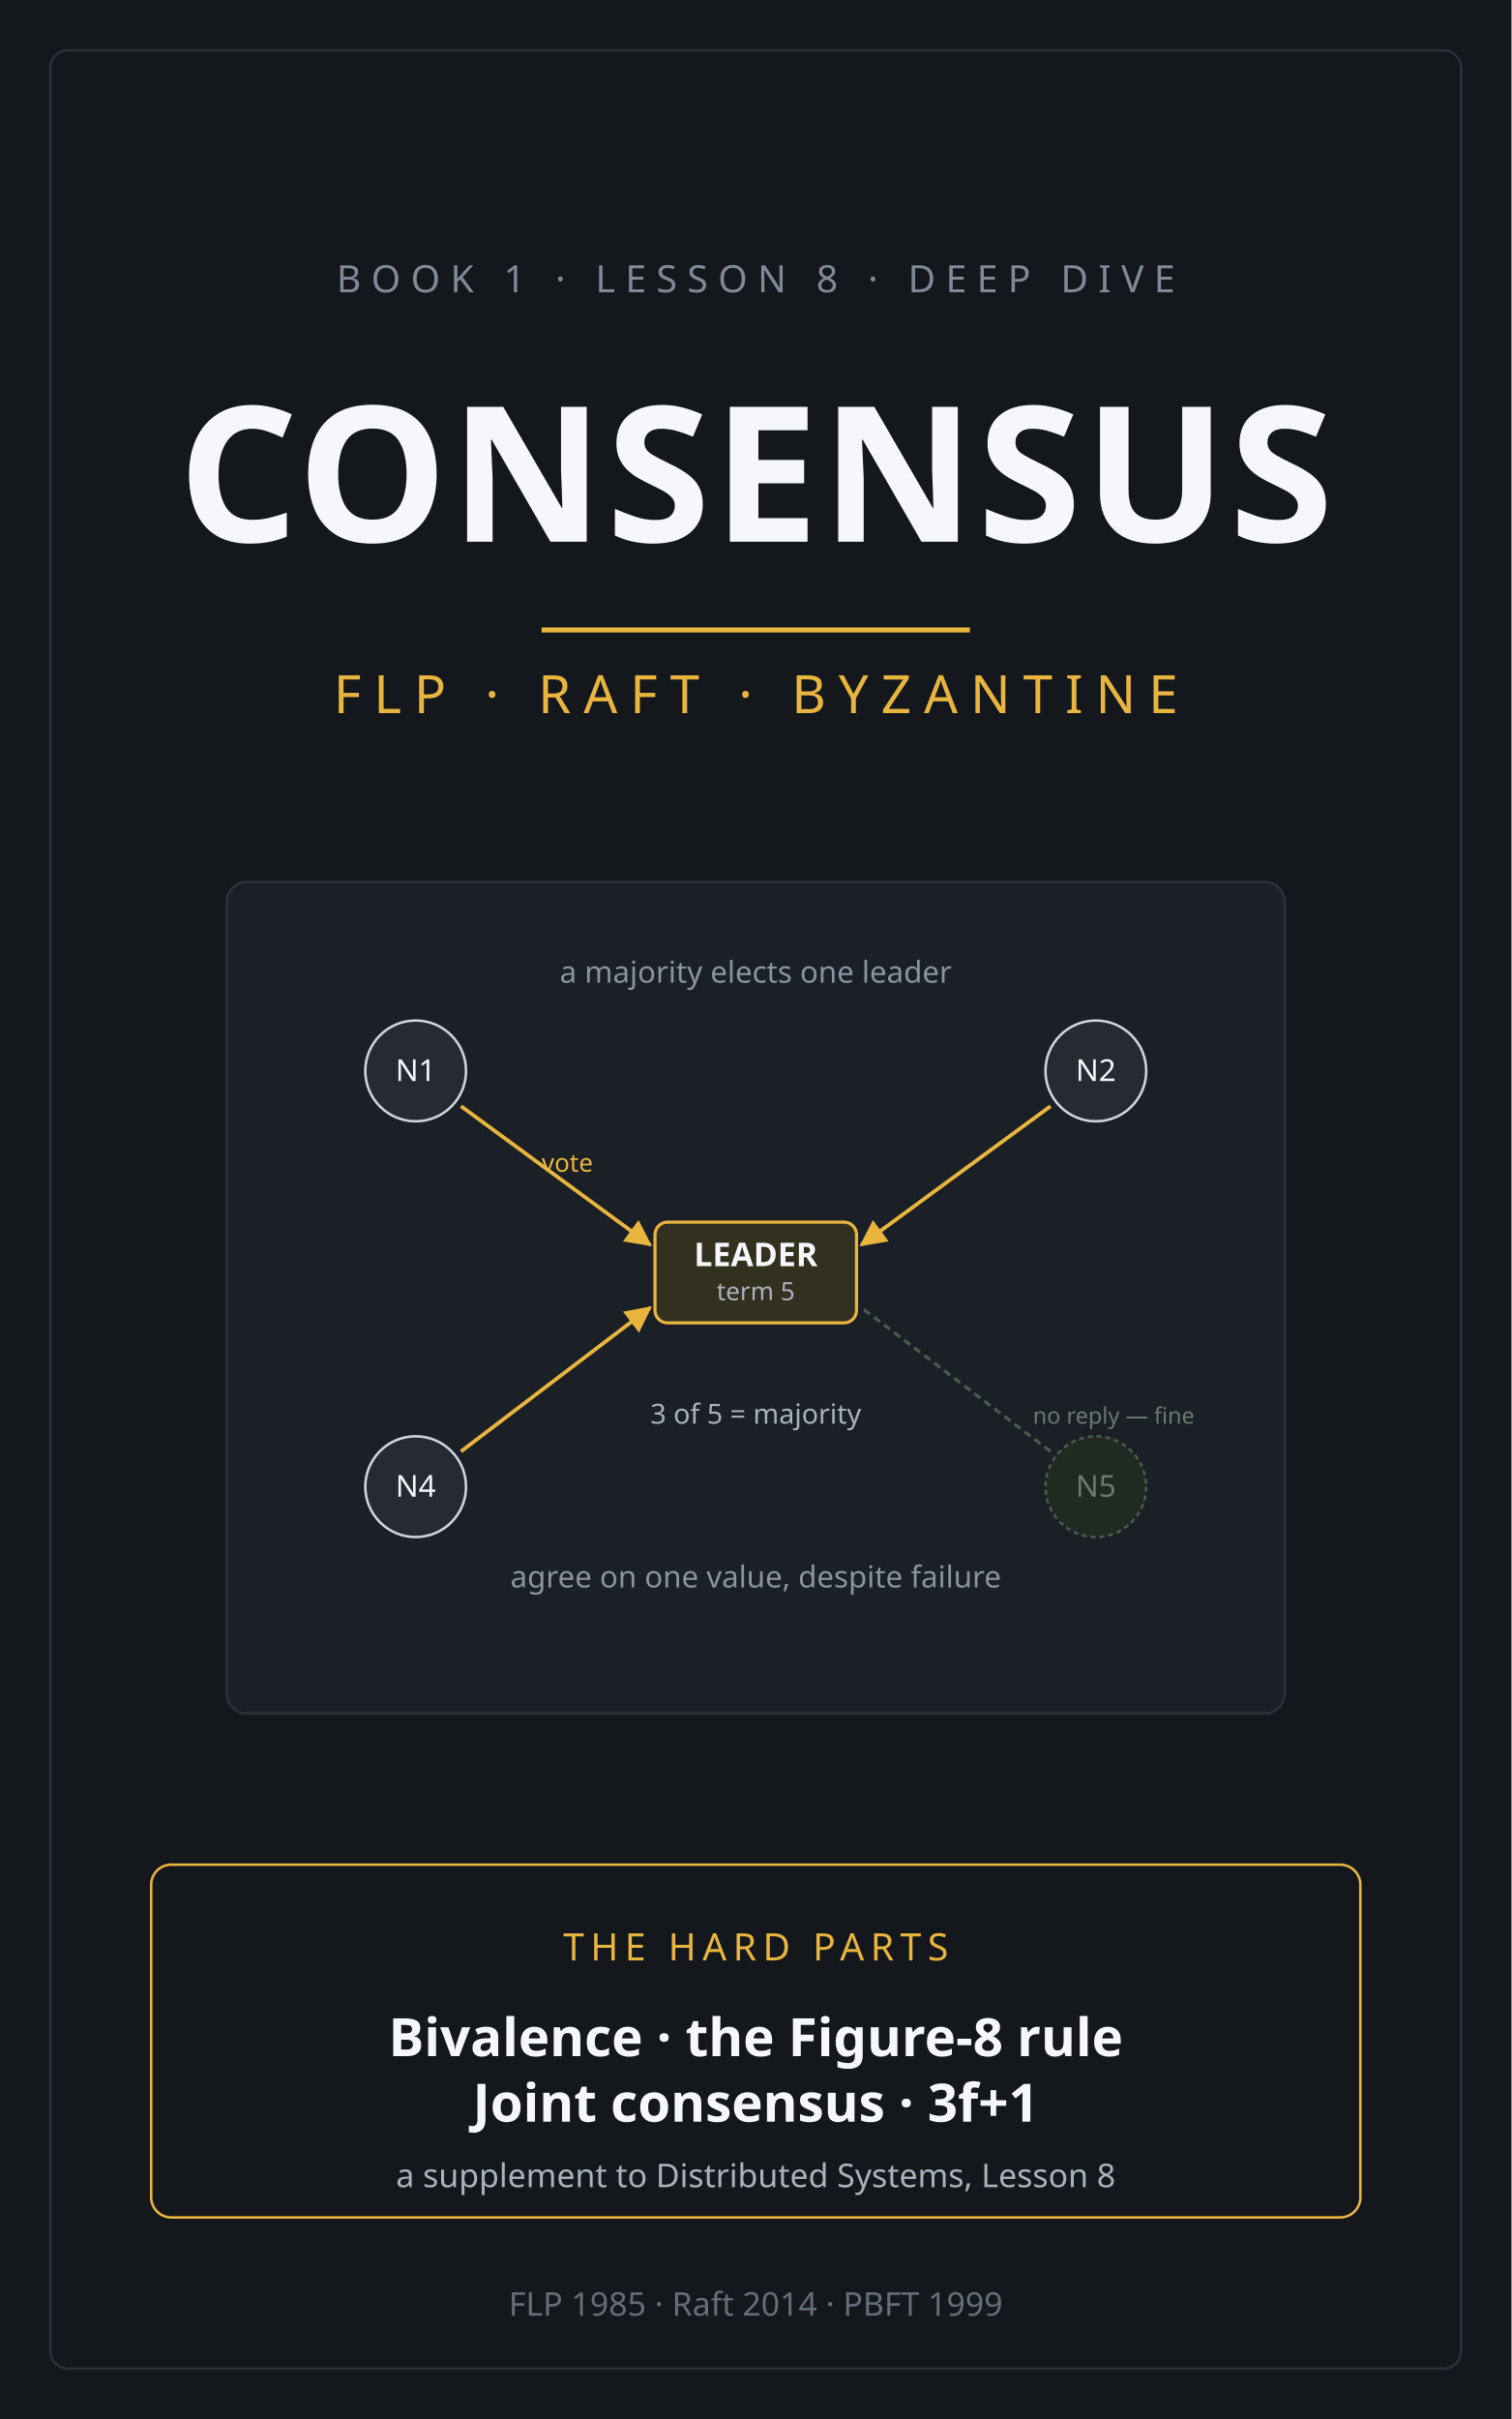
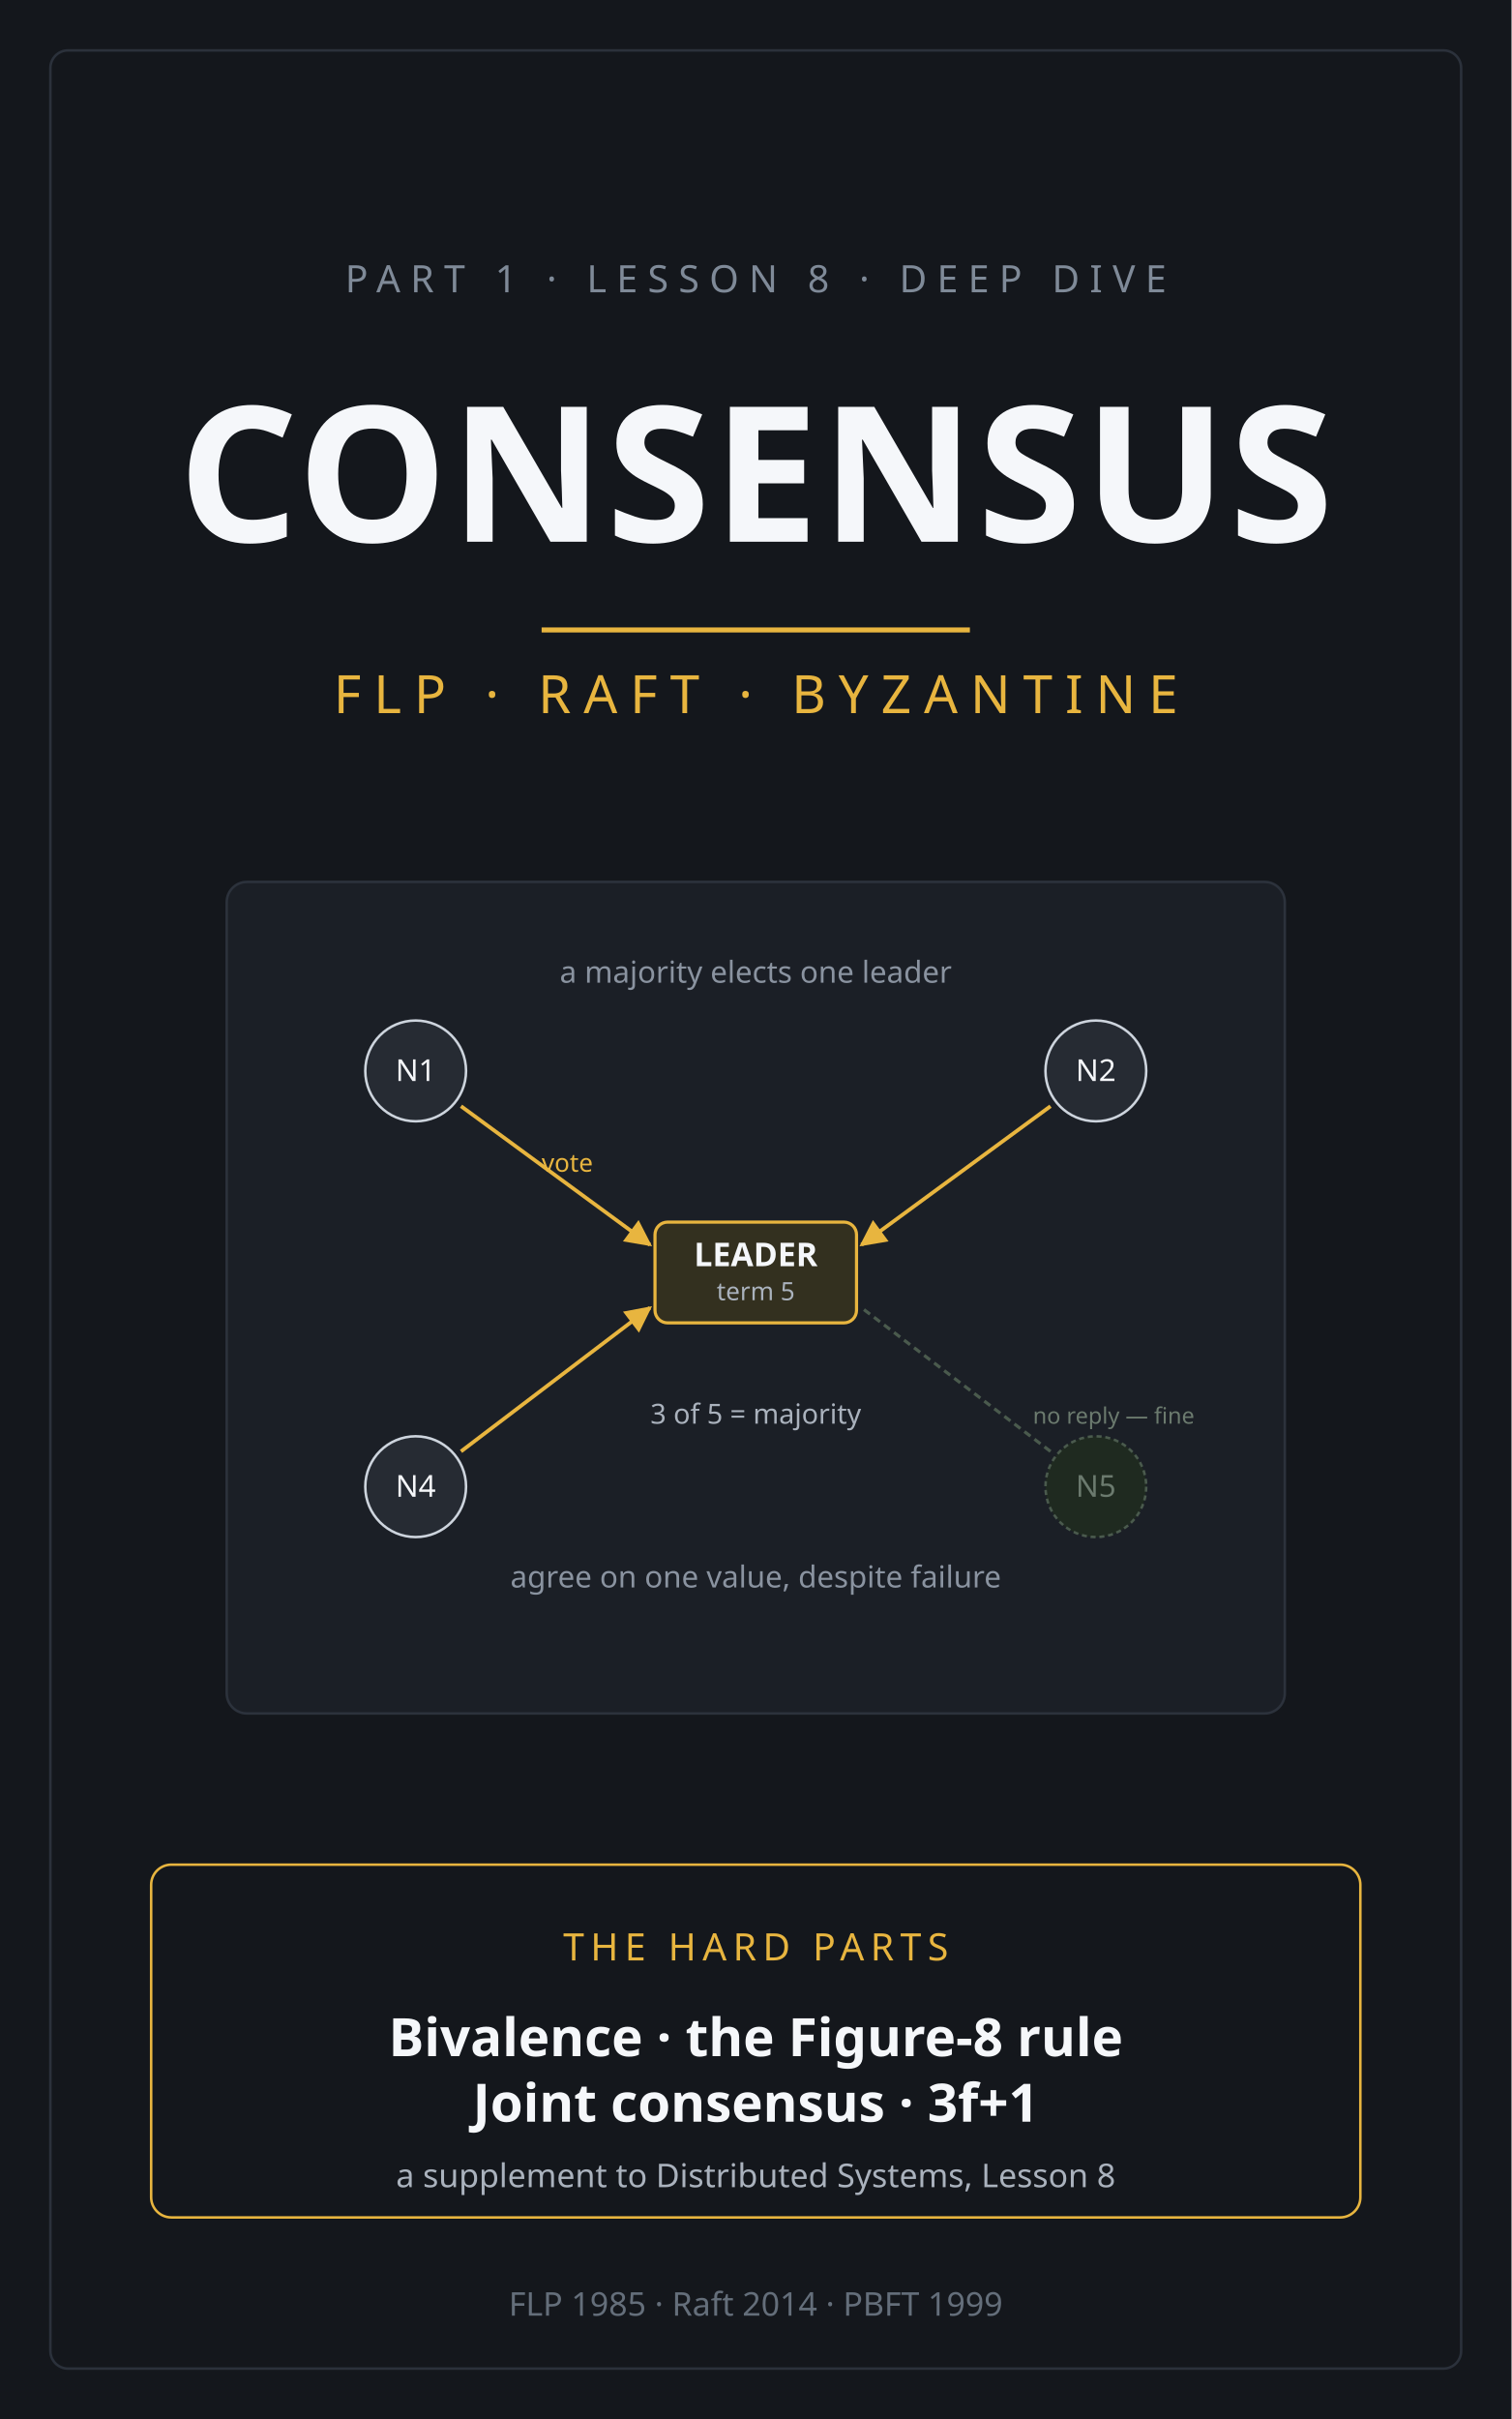
<svg xmlns="http://www.w3.org/2000/svg" viewBox="0 0 1200 1920" font-family="sans-serif">
  <defs>
    <marker id="dv" viewBox="0 0 10 10" refX="9" refY="5" markerWidth="7" markerHeight="7" orient="auto-start-reverse">
      <path d="M0,0 L10,5 L0,10 z" fill="#e8b53f" />
    </marker>
  </defs>
  <rect width="1200" height="1920" fill="#14171c" />
  <rect x="40" y="40" width="1120" height="1840" fill="none" stroke="#2b313b" stroke-width="2" rx="14" />
-   <text x="600" y="232" text-anchor="middle" fill="#7f8a98" font-size="30" letter-spacing="8">BOOK 1 · LESSON 8 · DEEP DIVE</text>
+   <text x="600" y="232" text-anchor="middle" fill="#7f8a98" font-size="30" letter-spacing="8">PART 1 · LESSON 8 · DEEP DIVE</text>
  <text x="600" y="430" text-anchor="middle" fill="#f5f7fa" font-size="150" font-weight="bold" letter-spacing="2">CONSENSUS</text>
  <line x1="430" y1="500" x2="770" y2="500" stroke="#e8b53f" stroke-width="4" />
  <text x="600" y="566" text-anchor="middle" fill="#e8b53f" font-size="42" letter-spacing="10">FLP · RAFT · BYZANTINE</text>
  <g transform="translate(180,700)">
    <rect x="0" y="0" width="840" height="660" rx="16" fill="#1b1f26" stroke="#2c323c" stroke-width="2" />
    <text x="420" y="80" text-anchor="middle" fill="#8a93a0" font-size="24">a majority elects one leader</text>
    <rect x="340" y="270" width="160" height="80" rx="10" fill="#33301f" stroke="#e8b53f" stroke-width="2.5" />
    <text x="420" y="305" text-anchor="middle" fill="#f5f7fa" font-size="26" font-weight="bold">LEADER</text>
    <text x="420" y="332" text-anchor="middle" fill="#aab2bd" font-size="20">term 5</text>
    <circle cx="150" cy="150" r="40" fill="#262b33" stroke="#cdd4dd" stroke-width="2" />
    <text x="150" y="158" text-anchor="middle" fill="#f5f7fa" font-size="24">N1</text>
    <circle cx="690" cy="150" r="40" fill="#262b33" stroke="#cdd4dd" stroke-width="2" />
    <text x="690" y="158" text-anchor="middle" fill="#f5f7fa" font-size="24">N2</text>
    <circle cx="150" cy="480" r="40" fill="#262b33" stroke="#cdd4dd" stroke-width="2" />
    <text x="150" y="488" text-anchor="middle" fill="#f5f7fa" font-size="24">N4</text>
    <circle cx="690" cy="480" r="40" fill="#1f2a20" stroke="#4a5a4d" stroke-width="2" stroke-dasharray="4 3" />
    <text x="690" y="488" text-anchor="middle" fill="#6b7a6e" font-size="24">N5</text>
    <line x1="186" y1="178" x2="336" y2="288" stroke="#e8b53f" stroke-width="3" marker-end="url(#dv)" />
    <line x1="654" y1="178" x2="504" y2="288" stroke="#e8b53f" stroke-width="3" marker-end="url(#dv)" />
    <line x1="186" y1="452" x2="336" y2="338" stroke="#e8b53f" stroke-width="3" marker-end="url(#dv)" />
    <line x1="654" y1="452" x2="504" y2="338" stroke="#4a5a4d" stroke-width="2.5" stroke-dasharray="6 4" />
    <text x="250" y="230" fill="#e8b53f" font-size="20">vote</text>
    <text x="640" y="430" fill="#6b7a6e" font-size="18">no reply — fine</text>
    <text x="420" y="430" text-anchor="middle" fill="#aab2bd" font-size="22">3 of 5 = majority</text>
    <text x="420" y="560" text-anchor="middle" fill="#8a93a0" font-size="24">agree on one value, despite failure</text>
  </g>
  <rect x="120" y="1480" width="960" height="280" rx="16" fill="none" stroke="#e8b53f" stroke-width="2" />
  <text x="600" y="1556" text-anchor="middle" fill="#e8b53f" font-size="30" letter-spacing="5">THE HARD PARTS</text>
  <text x="600" y="1632" text-anchor="middle" fill="#f5f7fa" font-size="42" font-weight="bold">Bivalence · the Figure-8 rule</text>
  <text x="600" y="1684" text-anchor="middle" fill="#f5f7fa" font-size="42" font-weight="bold">Joint consensus · 3f+1</text>
  <text x="600" y="1736" text-anchor="middle" fill="#aab2bd" font-size="26">a supplement to Distributed Systems, Lesson 8</text>
  <text x="600" y="1838" text-anchor="middle" fill="#646e7a" font-size="26">FLP 1985 · Raft 2014 · PBFT 1999</text>
</svg>
